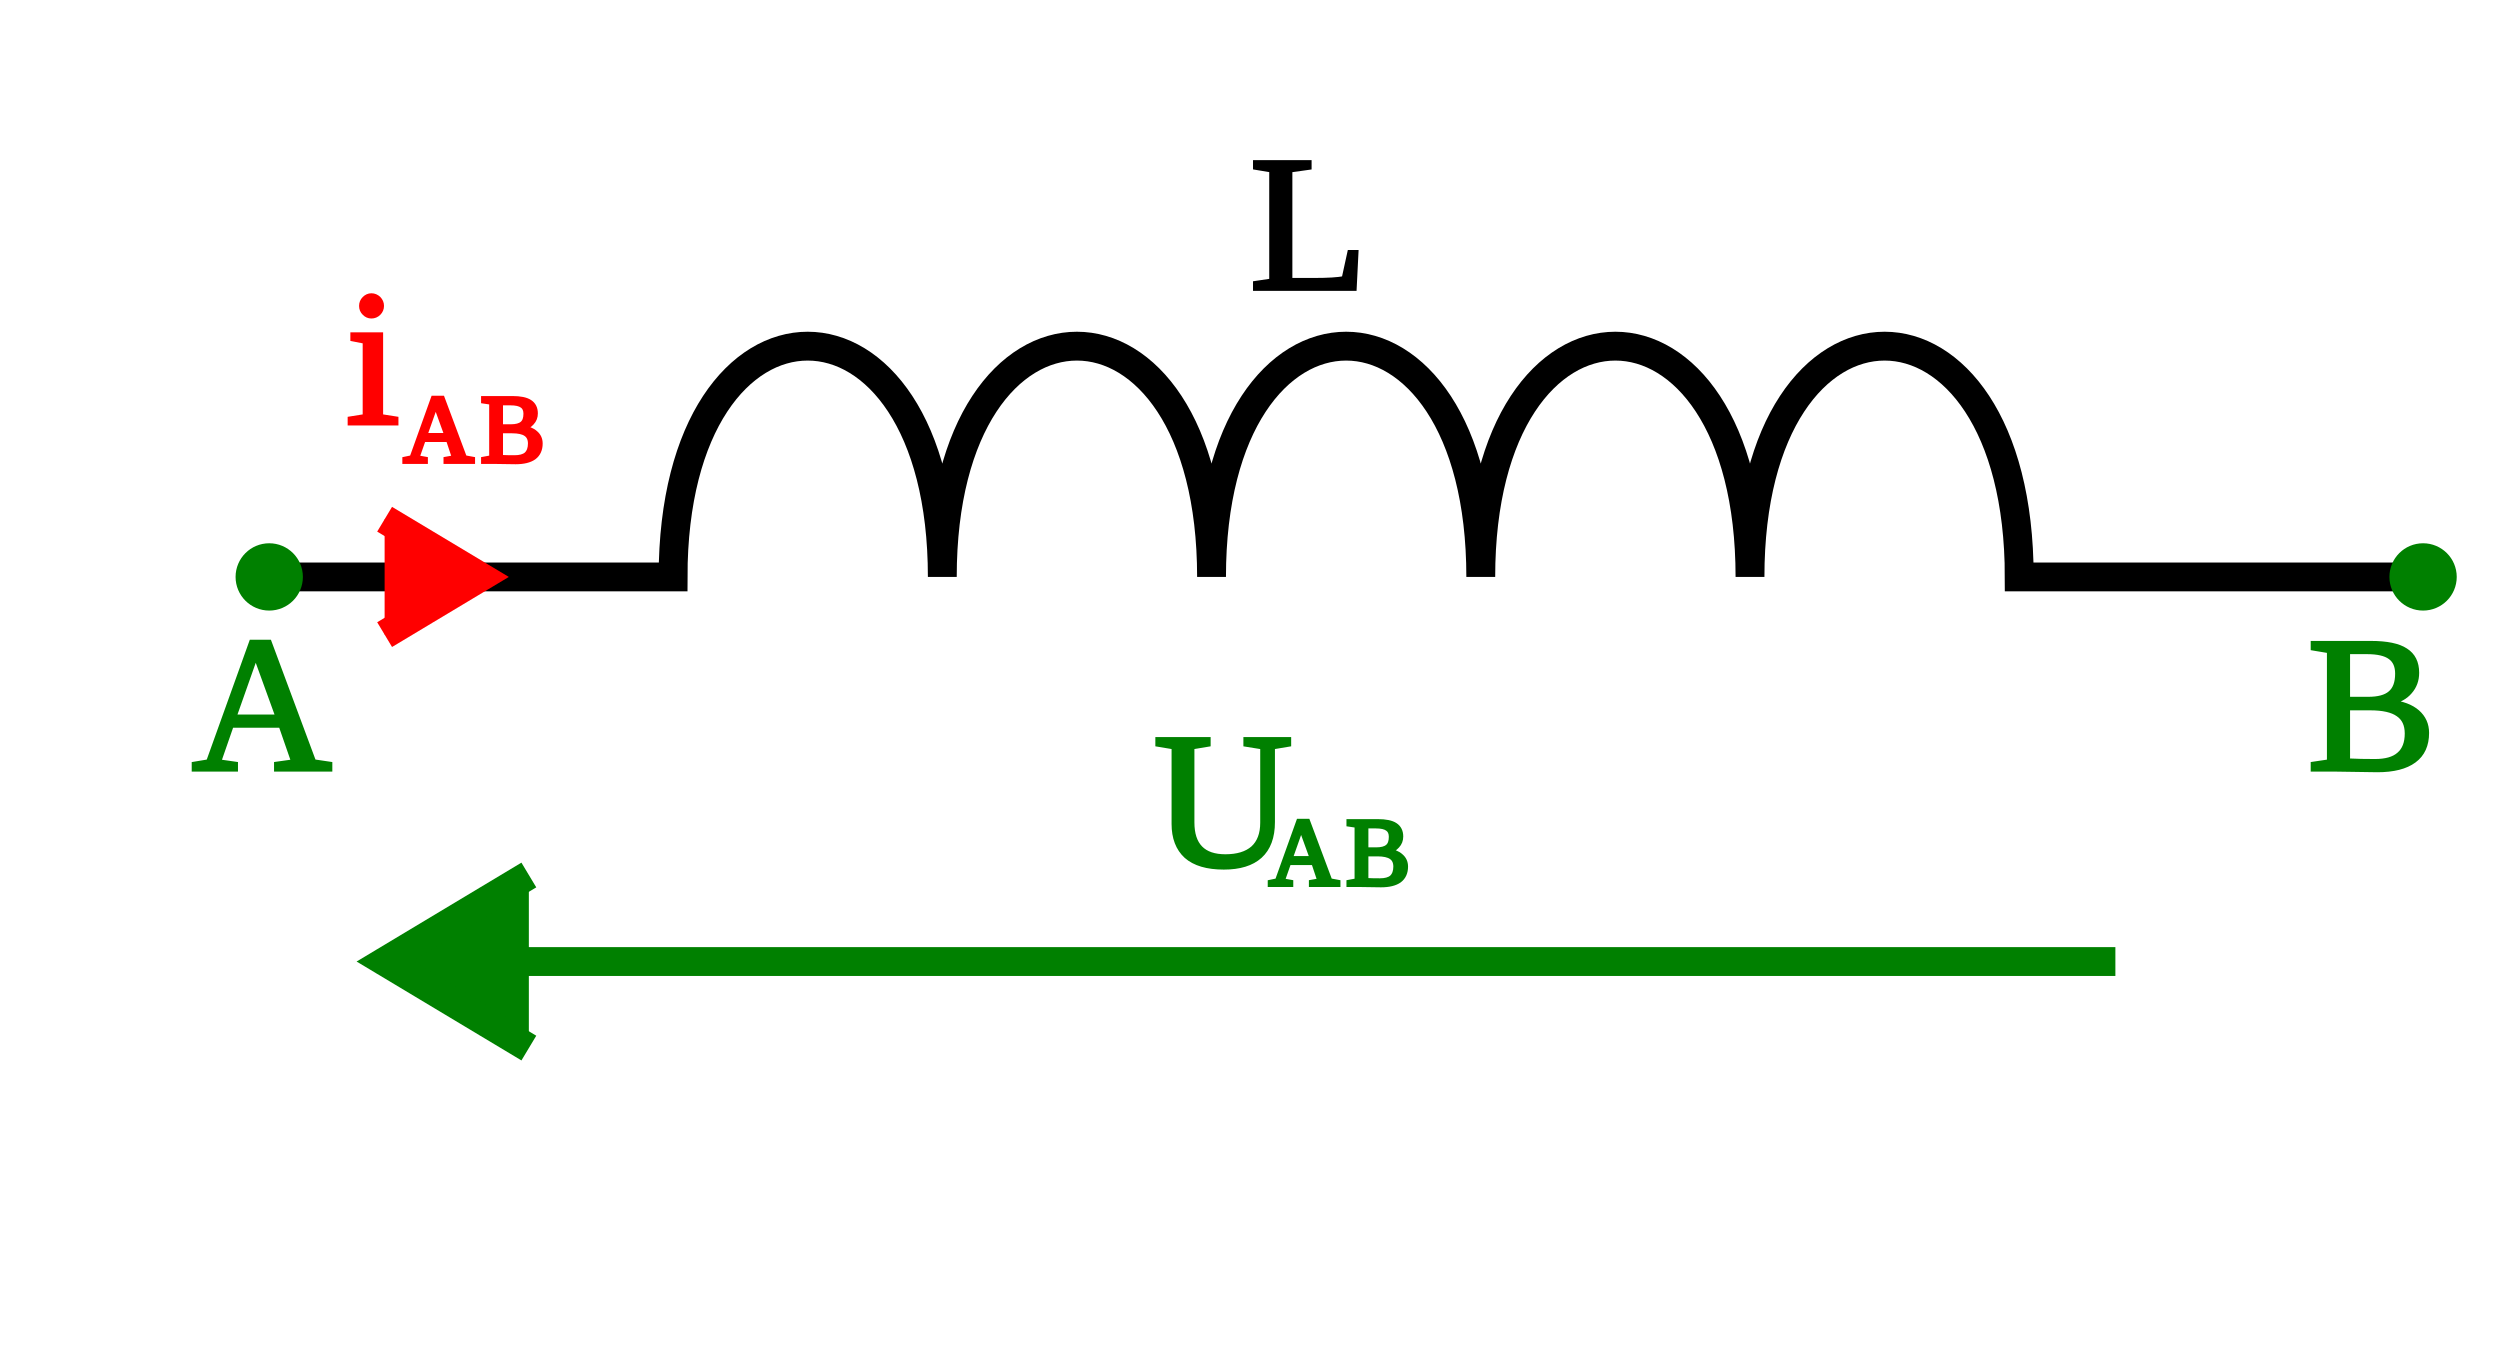
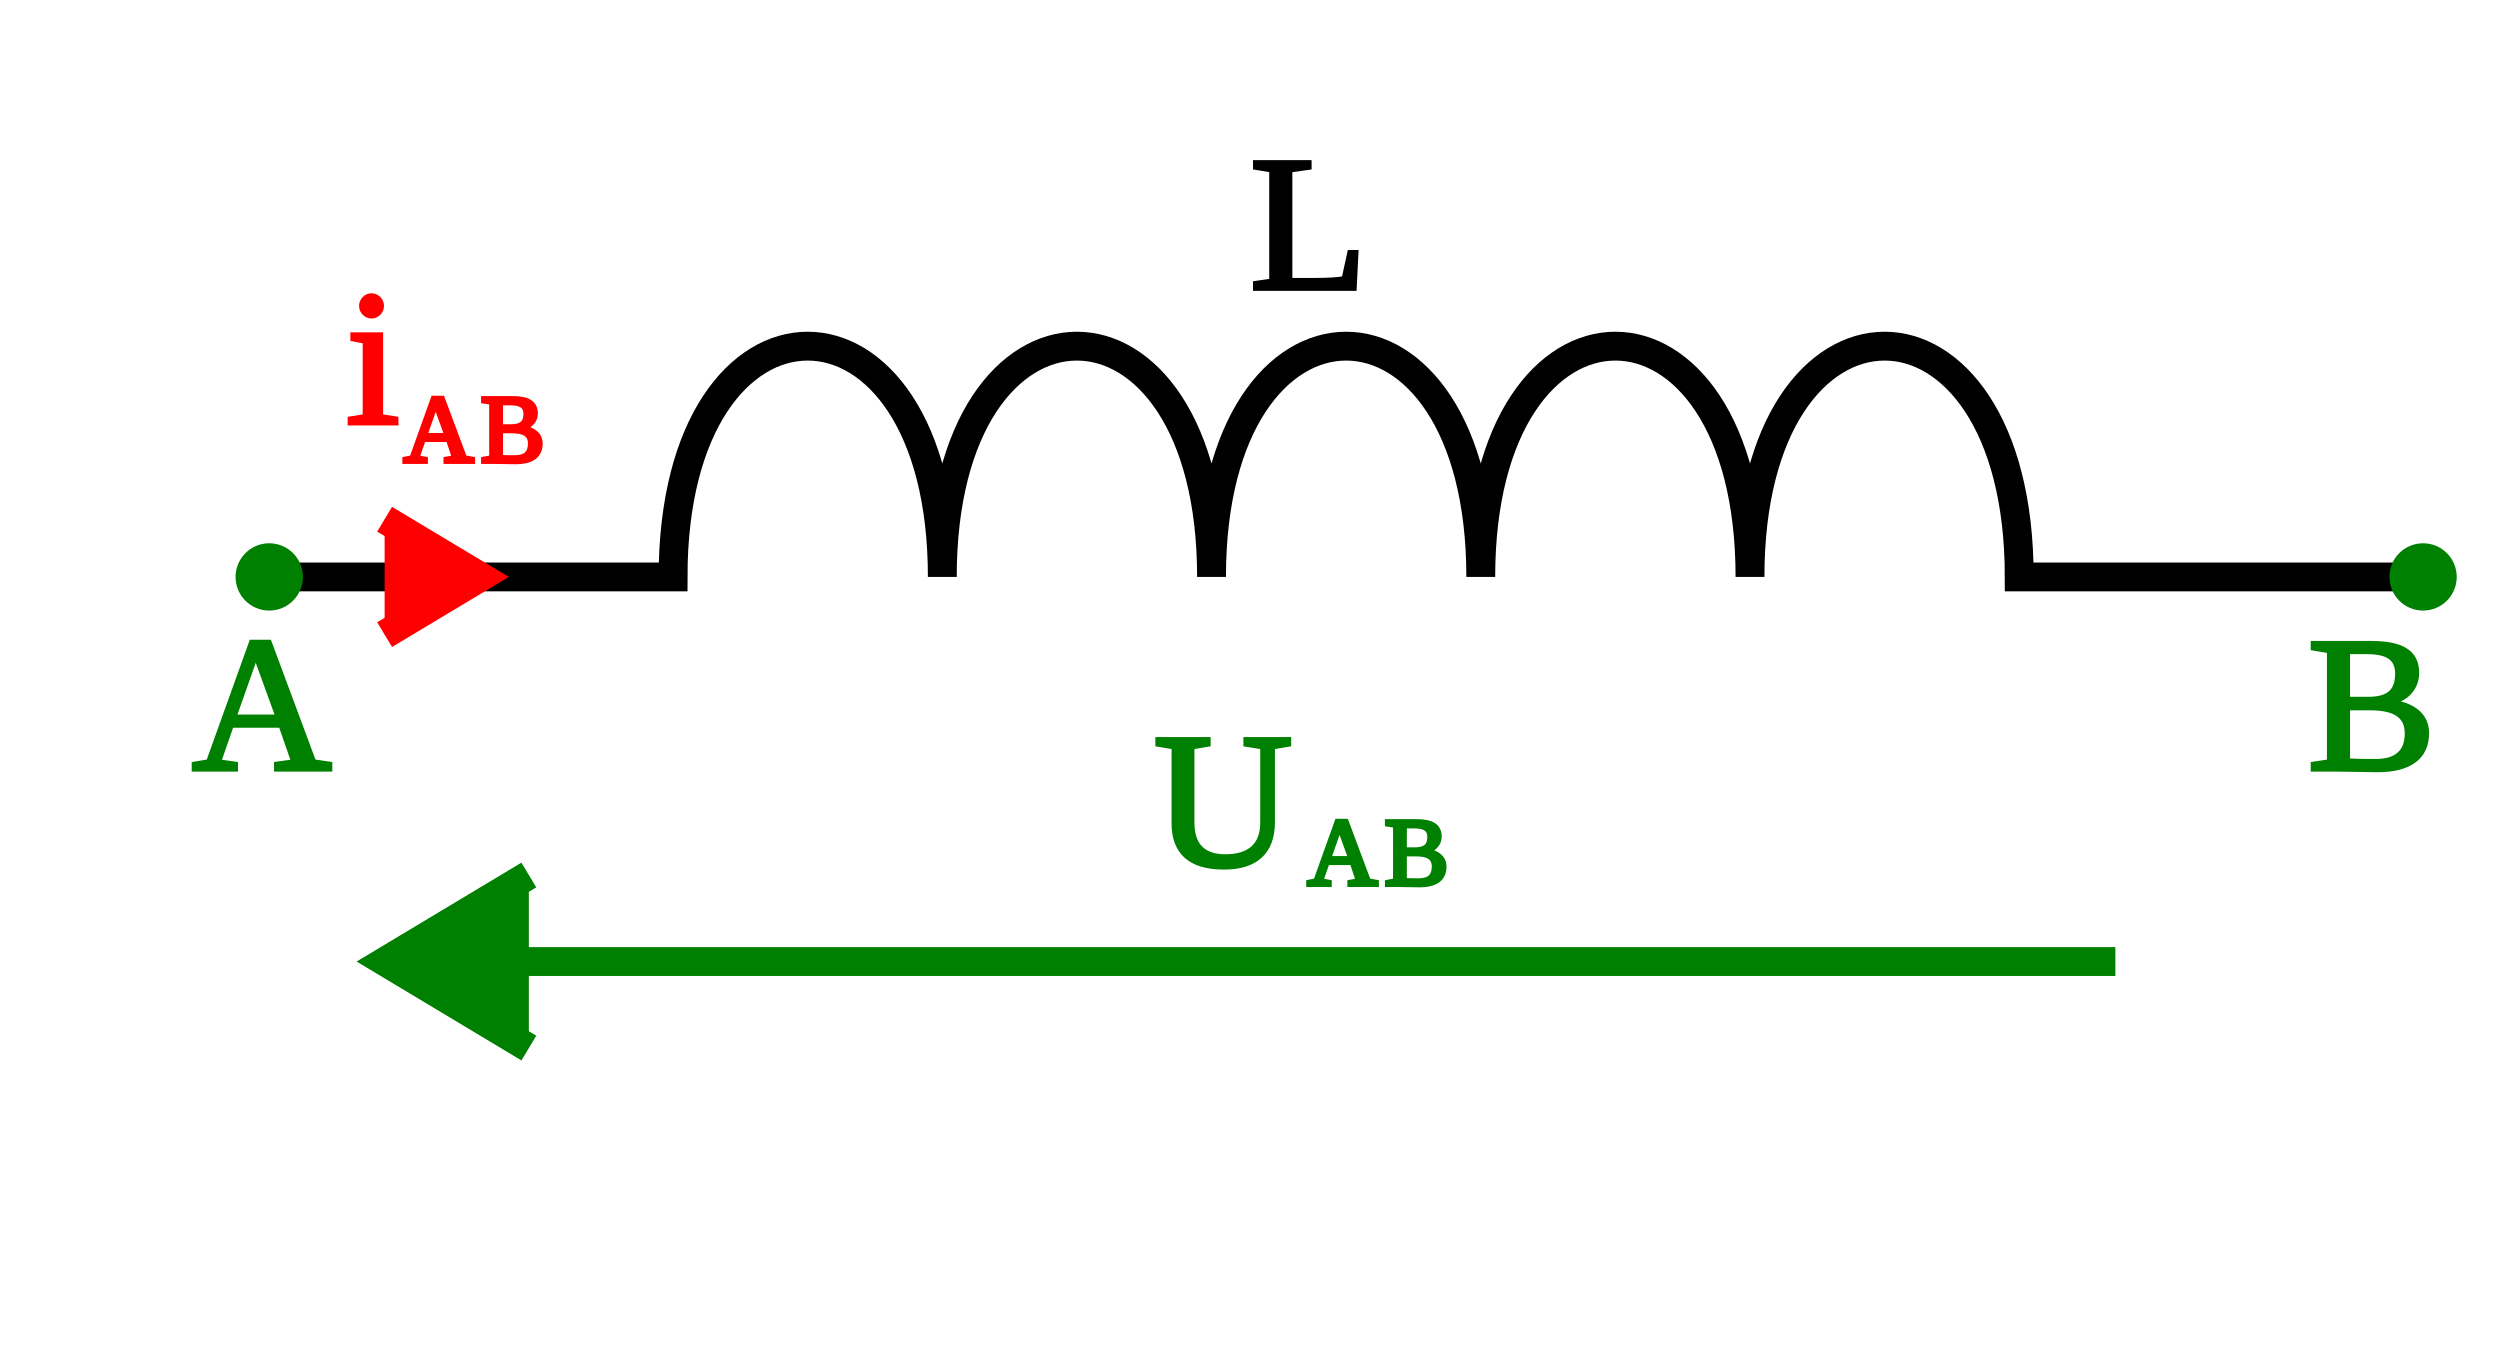
<svg xmlns="http://www.w3.org/2000/svg" height="70" width="130" fill="none" stroke-width="1.5" stroke="black">
  <path d="m15 30h20c0-16 14-16 14 0 0-16 14-16 14 0 0-16 14-16 14 0 0-16 14-16 14 0 0-16 14-16 14 0h20" stroke="black" />
  <text x="65" y="15" font-size="10" fill="black" stroke="black" stroke-width="0.25">L</text>
  <circle cx="14" cy="30" r="1" stroke="green" fill="green" />
  <circle cx="126" cy="30" r="1" stroke="green" fill="green" />
  <text x="10" y="40" font-size="10" fill="green" stroke="green" stroke-width="0.25">A</text>
  <text x="120" y="40" font-size="10" fill="green" stroke="green" stroke-width="0.25">B</text>
  <path d="m20 27 5 3-5 3" fill="red" stroke="red" />
  <text x="18" y="22" font-size="10" fill="red" stroke="red" stroke-width="0.25">i</text>
  <text x="21" y="24" font-size="5" fill="red" stroke="red" stroke-width="0.25">A</text>
  <text x="25" y="24" font-size="5" fill="red" stroke="red" stroke-width="0.25">B</text>
  <path d="m20,50h90" stroke="green" />
  <path d="m27.5 45.5-7.5 4.5 7.5 4.5" fill="green" stroke="green" />
  <text x="60" y="45" font-size="10" fill="green" stroke="green" stroke-width="0.25">U</text>
-   <text x="66" y="46" font-size="5" fill="green" stroke="green" stroke-width="0.25">A</text>
-   <text x="70" y="46" font-size="5" fill="green" stroke="green" stroke-width="0.25">B</text>
+   <text x="68" y="46" font-size="5" fill="green" stroke="green" stroke-width="0.25">A</text>
+   <text x="72" y="46" font-size="5" fill="green" stroke="green" stroke-width="0.25">B</text>
</svg>
